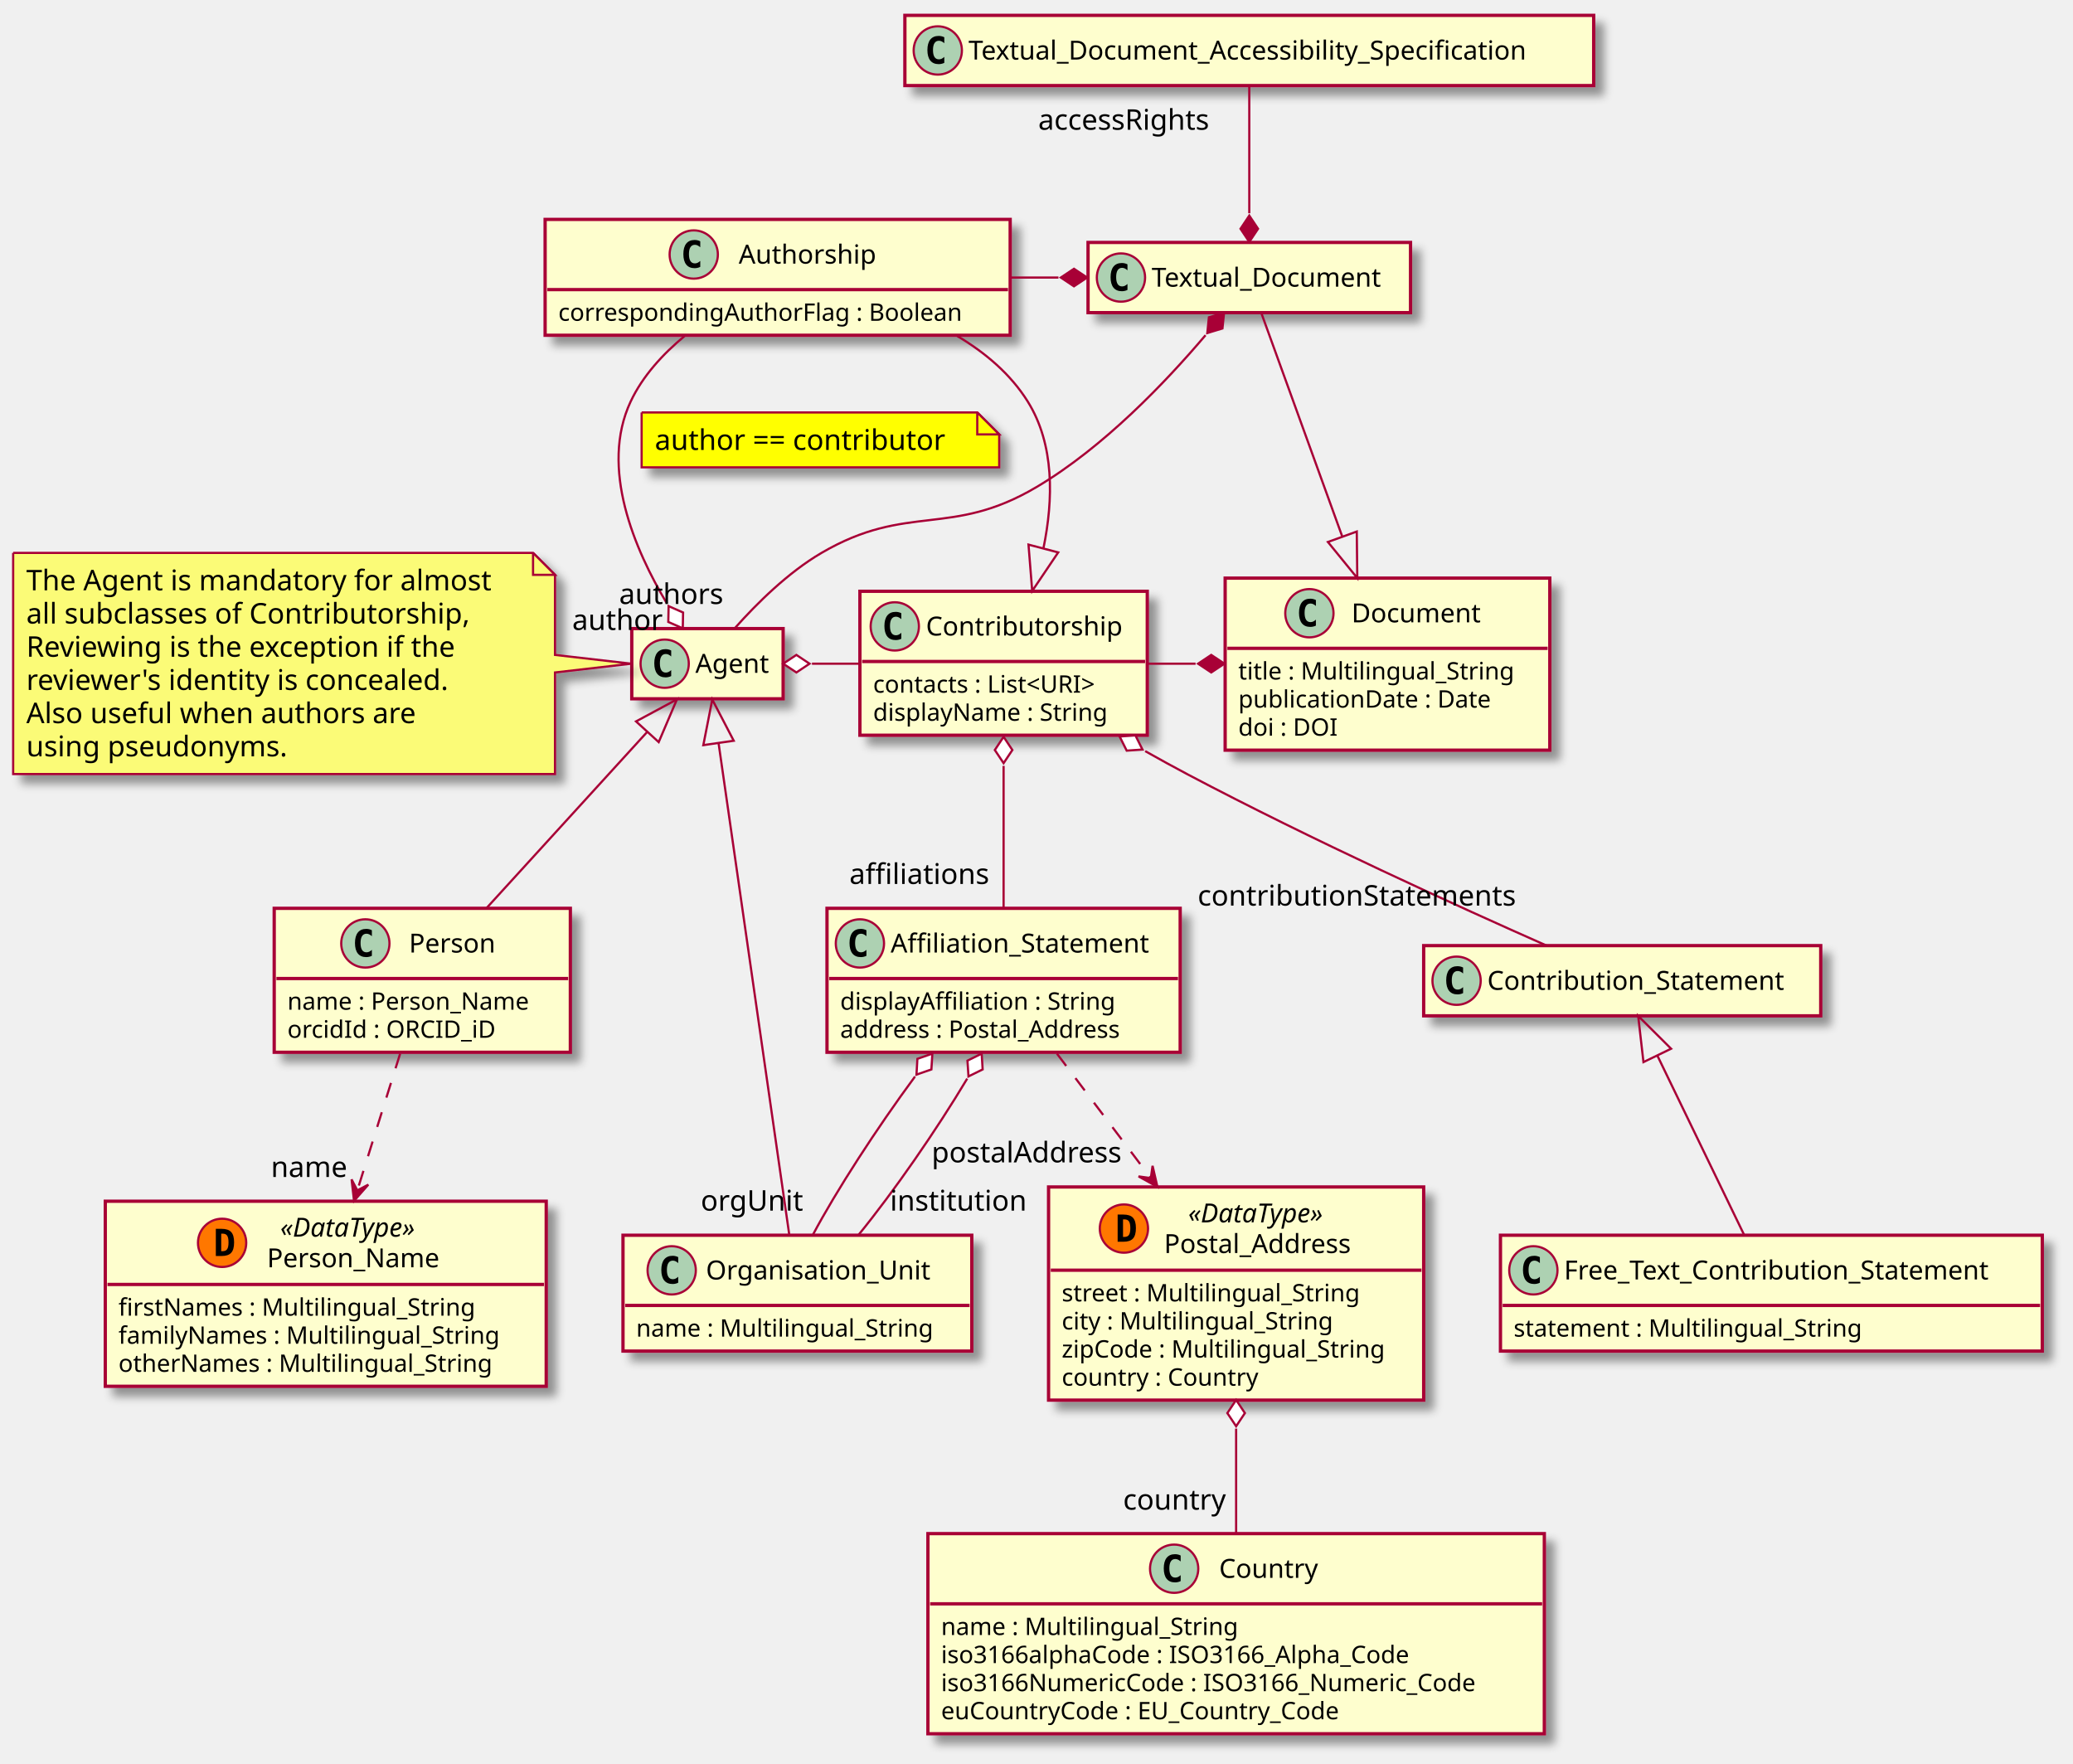
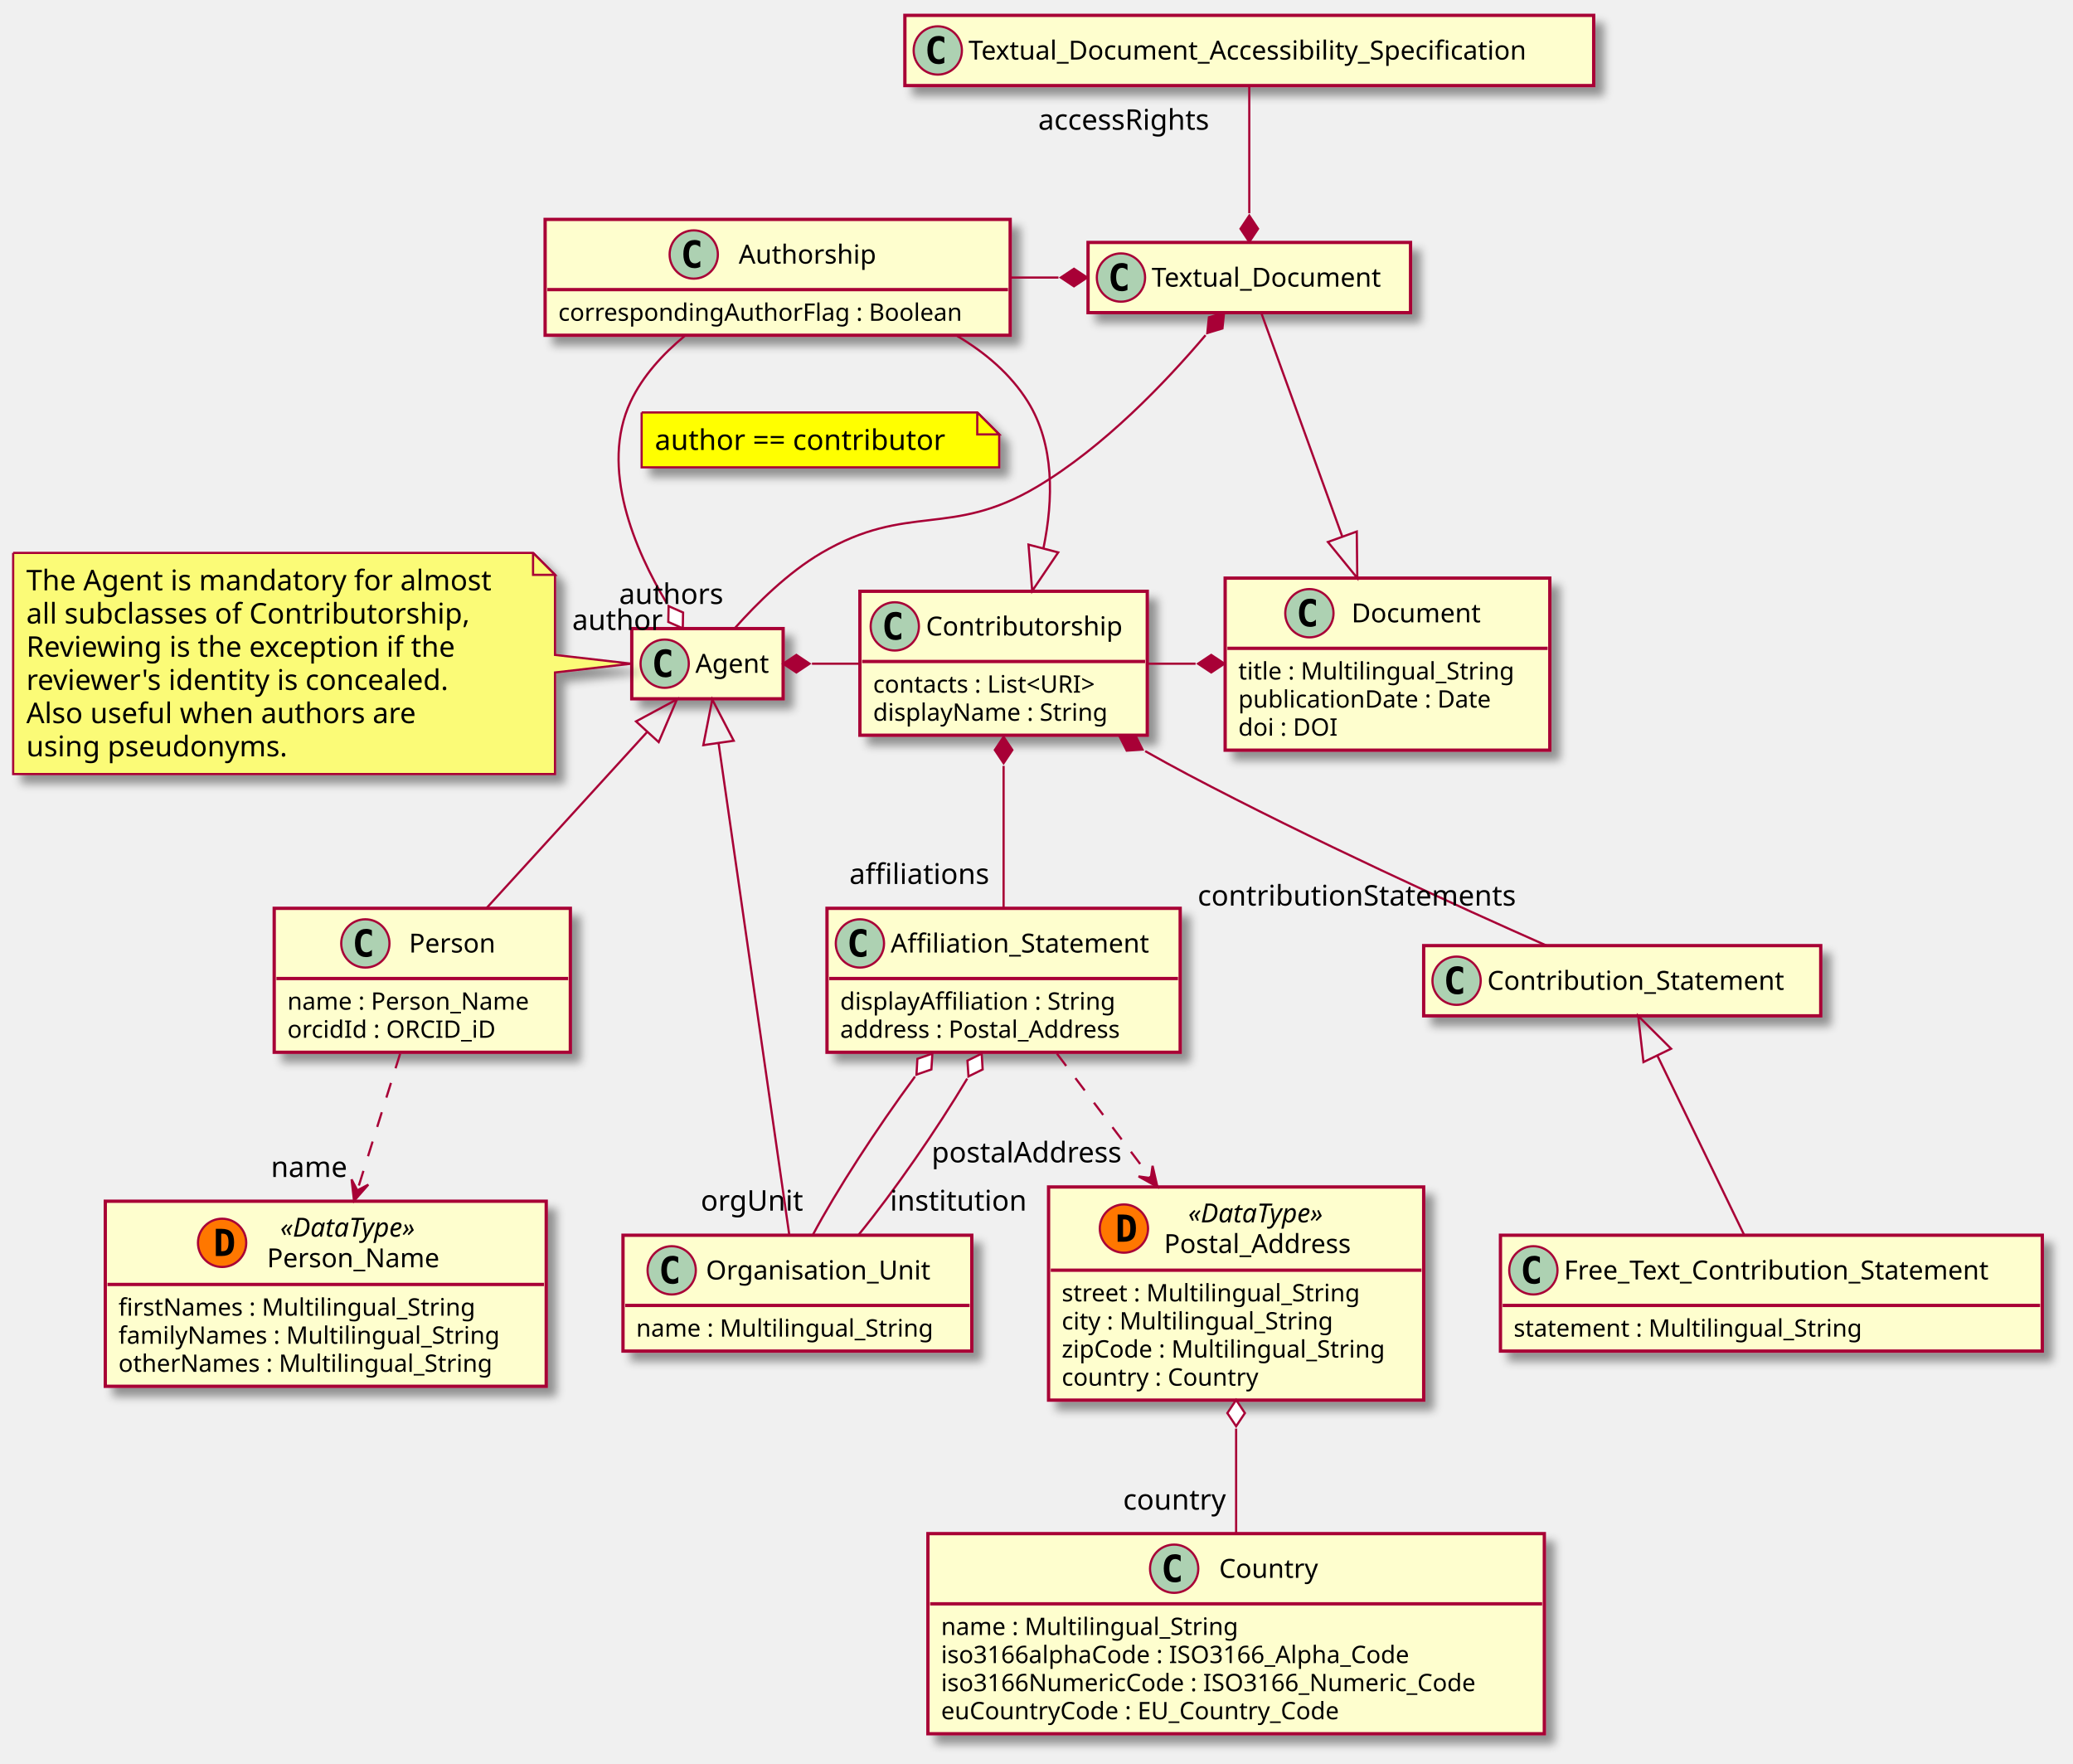
<svg xmlns="http://www.w3.org/2000/svg" contentScriptType="application/ecmascript" contentStyleType="text/css" height="804px" preserveAspectRatio="none" style="width:945px;height:804px;background:#FFFFFF;" version="1.1" viewBox="0 0 945 804" width="945px" zoomAndPan="magnify">
  <defs>
-     <filter height="300%" id="f14naqwia2o67y" width="300%" x="-1" y="-1">
+     <filter height="300%" id="fm75ohi1ytuil" width="300%" x="-1" y="-1">
      <feGaussianBlur result="blurOut" stdDeviation="2.0" />
      <feColorMatrix in="blurOut" result="blurOut2" type="matrix" values="0 0 0 0 0 0 0 0 0 0 0 0 0 0 0 0 0 0 .4 0" />
      <feOffset dx="4.0" dy="4.0" in="blurOut2" result="blurOut3" />
      <feBlend in="SourceGraphic" in2="blurOut3" mode="normal" />
    </filter>
  </defs>
  <g>
-     <rect codeLine="7" fill="#FEFECE" filter="url(#f14naqwia2o67y)" height="78.414" id="Document" style="stroke:#A80036;stroke-width:1.5;" width="148" x="558.5" y="263.5" />
+     <rect codeLine="7" fill="#FEFECE" filter="url(#fm75ohi1ytuil)" height="78.414" id="Document" style="stroke:#A80036;stroke-width:1.5;" width="148" x="558.5" y="263.5" />
    <ellipse cx="596.9" cy="279.5" fill="#ADD1B2" rx="11" ry="11" style="stroke:#A80036;stroke-width:1.0;" />
    <path d="M599.869,285.141 Q599.291,285.438 598.65,285.578 Q598.009,285.734 597.306,285.734 Q594.806,285.734 593.478,284.094 Q592.166,282.438 592.166,279.312 Q592.166,276.188 593.478,274.531 Q594.806,272.875 597.306,272.875 Q598.009,272.875 598.65,273.031 Q599.306,273.188 599.869,273.484 L599.869,276.203 Q599.244,275.625 598.65,275.359 Q598.056,275.078 597.431,275.078 Q596.087,275.078 595.4,276.156 Q594.712,277.219 594.712,279.312 Q594.712,281.406 595.4,282.484 Q596.087,283.547 597.431,283.547 Q598.056,283.547 598.65,283.281 Q599.244,283 599.869,282.422 L599.869,285.141 Z " fill="#000000" />
    <text fill="#000000" font-family="sans-serif" font-size="12" lengthAdjust="spacing" textLength="64" x="616.1" y="283.654">Document</text>
    <line style="stroke:#A80036;stroke-width:1.5;" x1="559.5" x2="705.5" y1="295.5" y2="295.5" />
    <text fill="#000000" font-family="sans-serif" font-size="11" lengthAdjust="spacing" textLength="136" x="564.5" y="309.71">title : Multilingual_String</text>
    <text fill="#000000" font-family="sans-serif" font-size="11" lengthAdjust="spacing" textLength="125" x="564.5" y="322.515">publicationDate : Date</text>
    <text fill="#000000" font-family="sans-serif" font-size="11" lengthAdjust="spacing" textLength="49" x="564.5" y="335.32">doi : DOI</text>
-     <rect codeLine="13" fill="#FEFECE" filter="url(#f14naqwia2o67y)" height="32" id="Textual_Document" style="stroke:#A80036;stroke-width:1.5;" width="147" x="496" y="110.5" />
+     <rect codeLine="13" fill="#FEFECE" filter="url(#fm75ohi1ytuil)" height="32" id="Textual_Document" style="stroke:#A80036;stroke-width:1.5;" width="147" x="496" y="110.5" />
    <ellipse cx="511" cy="126.5" fill="#ADD1B2" rx="11" ry="11" style="stroke:#A80036;stroke-width:1.0;" />
    <path d="M513.969,132.141 Q513.391,132.438 512.75,132.578 Q512.109,132.734 511.406,132.734 Q508.906,132.734 507.578,131.094 Q506.266,129.438 506.266,126.312 Q506.266,123.188 507.578,121.531 Q508.906,119.875 511.406,119.875 Q512.109,119.875 512.75,120.031 Q513.406,120.188 513.969,120.484 L513.969,123.203 Q513.344,122.625 512.75,122.359 Q512.156,122.078 511.531,122.078 Q510.188,122.078 509.5,123.156 Q508.812,124.219 508.812,126.312 Q508.812,128.406 509.5,129.484 Q510.188,130.547 511.531,130.547 Q512.156,130.547 512.75,130.281 Q513.344,130 513.969,129.422 L513.969,132.141 Z " fill="#000000" />
    <text fill="#000000" font-family="sans-serif" font-size="12" lengthAdjust="spacing" textLength="115" x="525" y="130.654">Textual_Document</text>
-     <rect codeLine="15" fill="#FEFECE" filter="url(#f14naqwia2o67y)" height="32" id="Textual_Document_Accessibility_Specification" style="stroke:#A80036;stroke-width:1.5;" width="314" x="412.5" y="7" />
+     <rect codeLine="15" fill="#FEFECE" filter="url(#fm75ohi1ytuil)" height="32" id="Textual_Document_Accessibility_Specification" style="stroke:#A80036;stroke-width:1.5;" width="314" x="412.5" y="7" />
    <ellipse cx="427.5" cy="23" fill="#ADD1B2" rx="11" ry="11" style="stroke:#A80036;stroke-width:1.0;" />
    <path d="M430.469,28.641 Q429.891,28.938 429.25,29.078 Q428.609,29.234 427.906,29.234 Q425.406,29.234 424.078,27.594 Q422.766,25.938 422.766,22.812 Q422.766,19.688 424.078,18.031 Q425.406,16.375 427.906,16.375 Q428.609,16.375 429.25,16.531 Q429.906,16.688 430.469,16.984 L430.469,19.703 Q429.844,19.125 429.25,18.859 Q428.656,18.578 428.031,18.578 Q426.688,18.578 426,19.656 Q425.312,20.719 425.312,22.812 Q425.312,24.906 426,25.984 Q426.688,27.047 428.031,27.047 Q428.656,27.047 429.25,26.781 Q429.844,26.5 430.469,25.922 L430.469,28.641 Z " fill="#000000" />
    <text fill="#000000" font-family="sans-serif" font-size="12" lengthAdjust="spacing" textLength="282" x="441.5" y="27.154">Textual_Document_Accessibility_Specification</text>
-     <rect codeLine="18" fill="#FEFECE" filter="url(#f14naqwia2o67y)" height="32" id="Agent" style="stroke:#A80036;stroke-width:1.5;" width="69" x="288" y="286.5" />
+     <rect codeLine="18" fill="#FEFECE" filter="url(#fm75ohi1ytuil)" height="32" id="Agent" style="stroke:#A80036;stroke-width:1.5;" width="69" x="288" y="286.5" />
    <ellipse cx="303" cy="302.5" fill="#ADD1B2" rx="11" ry="11" style="stroke:#A80036;stroke-width:1.0;" />
    <path d="M305.969,308.141 Q305.391,308.438 304.75,308.578 Q304.109,308.734 303.406,308.734 Q300.906,308.734 299.578,307.094 Q298.266,305.438 298.266,302.312 Q298.266,299.188 299.578,297.531 Q300.906,295.875 303.406,295.875 Q304.109,295.875 304.75,296.031 Q305.406,296.188 305.969,296.484 L305.969,299.203 Q305.344,298.625 304.75,298.359 Q304.156,298.078 303.531,298.078 Q302.188,298.078 301.5,299.156 Q300.812,300.219 300.812,302.312 Q300.812,304.406 301.5,305.484 Q302.188,306.547 303.531,306.547 Q304.156,306.547 304.75,306.281 Q305.344,306 305.969,305.422 L305.969,308.141 Z " fill="#000000" />
    <text fill="#000000" font-family="sans-serif" font-size="12" lengthAdjust="spacing" textLength="37" x="317" y="306.654">Agent</text>
-     <rect codeLine="21" fill="#FEFECE" filter="url(#f14naqwia2o67y)" height="52.805" id="Organisation_Unit" style="stroke:#A80036;stroke-width:1.5;" width="159" x="284" y="563" />
+     <rect codeLine="21" fill="#FEFECE" filter="url(#fm75ohi1ytuil)" height="52.805" id="Organisation_Unit" style="stroke:#A80036;stroke-width:1.5;" width="159" x="284" y="563" />
    <ellipse cx="306.2" cy="579" fill="#ADD1B2" rx="11" ry="11" style="stroke:#A80036;stroke-width:1.0;" />
    <path d="M309.169,584.641 Q308.591,584.938 307.95,585.078 Q307.309,585.234 306.606,585.234 Q304.106,585.234 302.778,583.594 Q301.466,581.938 301.466,578.812 Q301.466,575.688 302.778,574.031 Q304.106,572.375 306.606,572.375 Q307.309,572.375 307.95,572.531 Q308.606,572.688 309.169,572.984 L309.169,575.703 Q308.544,575.125 307.95,574.859 Q307.356,574.578 306.731,574.578 Q305.387,574.578 304.7,575.656 Q304.012,576.719 304.012,578.812 Q304.012,580.906 304.7,581.984 Q305.387,583.047 306.731,583.047 Q307.356,583.047 307.95,582.781 Q308.544,582.5 309.169,581.922 L309.169,584.641 Z " fill="#000000" />
    <text fill="#000000" font-family="sans-serif" font-size="12" lengthAdjust="spacing" textLength="111" x="321.8" y="583.154">Organisation_Unit</text>
    <line style="stroke:#A80036;stroke-width:1.5;" x1="285" x2="442" y1="595" y2="595" />
    <text fill="#000000" font-family="sans-serif" font-size="11" lengthAdjust="spacing" textLength="147" x="290" y="609.21">name : Multilingual_String</text>
-     <rect codeLine="24" fill="#FEFECE" filter="url(#f14naqwia2o67y)" height="65.609" id="Person" style="stroke:#A80036;stroke-width:1.5;" width="135" x="125" y="414" />
+     <rect codeLine="24" fill="#FEFECE" filter="url(#fm75ohi1ytuil)" height="65.609" id="Person" style="stroke:#A80036;stroke-width:1.5;" width="135" x="125" y="414" />
    <ellipse cx="166.55" cy="430" fill="#ADD1B2" rx="11" ry="11" style="stroke:#A80036;stroke-width:1.0;" />
    <path d="M169.519,435.641 Q168.941,435.938 168.3,436.078 Q167.659,436.234 166.956,436.234 Q164.456,436.234 163.128,434.594 Q161.816,432.938 161.816,429.812 Q161.816,426.688 163.128,425.031 Q164.456,423.375 166.956,423.375 Q167.659,423.375 168.3,423.531 Q168.956,423.688 169.519,423.984 L169.519,426.703 Q168.894,426.125 168.3,425.859 Q167.706,425.578 167.081,425.578 Q165.738,425.578 165.05,426.656 Q164.363,427.719 164.363,429.812 Q164.363,431.906 165.05,432.984 Q165.738,434.047 167.081,434.047 Q167.706,434.047 168.3,433.781 Q168.894,433.5 169.519,432.922 L169.519,435.641 Z " fill="#000000" />
    <text fill="#000000" font-family="sans-serif" font-size="12" lengthAdjust="spacing" textLength="44" x="186.45" y="434.154">Person</text>
    <line style="stroke:#A80036;stroke-width:1.5;" x1="126" x2="259" y1="446" y2="446" />
    <text fill="#000000" font-family="sans-serif" font-size="11" lengthAdjust="spacing" textLength="123" x="131" y="460.21">name : Person_Name</text>
    <text fill="#000000" font-family="sans-serif" font-size="11" lengthAdjust="spacing" textLength="102" x="131" y="473.015">orcidId : ORCID_iD</text>
-     <rect codeLine="28" fill="#FEFECE" filter="url(#f14naqwia2o67y)" height="84.352" id="Person_Name" style="stroke:#A80036;stroke-width:1.5;" width="201" x="48" y="547.5" />
+     <rect codeLine="28" fill="#FEFECE" filter="url(#fm75ohi1ytuil)" height="84.352" id="Person_Name" style="stroke:#A80036;stroke-width:1.5;" width="201" x="48" y="547.5" />
    <ellipse cx="101.25" cy="566.469" fill="#FF7700" rx="11" ry="11" style="stroke:#A80036;stroke-width:1.0;" />
    <path d="M100.844,562.281 L100.844,570.266 L101.5,570.266 Q102.938,570.266 103.547,569.359 Q104.172,568.438 104.172,566.266 Q104.172,564.094 103.547,563.188 Q102.938,562.281 101.5,562.281 L100.844,562.281 Z M98.391,560.078 L101.016,560.078 Q104.047,560.078 105.375,561.531 Q106.719,562.969 106.719,566.266 Q106.719,569.562 105.375,571.016 Q104.047,572.469 101.016,572.469 L98.391,572.469 L98.391,560.078 Z " fill="#000000" />
    <text fill="#000000" font-family="sans-serif" font-size="12" font-style="italic" lengthAdjust="spacing" textLength="74" x="127.75" y="563.639">«DataType»</text>
    <text fill="#000000" font-family="sans-serif" font-size="12" lengthAdjust="spacing" textLength="86" x="121.75" y="577.607">Person_Name</text>
    <line style="stroke:#A80036;stroke-width:1.5;" x1="49" x2="248" y1="585.438" y2="585.438" />
    <text fill="#000000" font-family="sans-serif" font-size="11" lengthAdjust="spacing" textLength="178" x="54" y="599.648">firstNames : Multilingual_String</text>
    <text fill="#000000" font-family="sans-serif" font-size="11" lengthAdjust="spacing" textLength="189" x="54" y="612.453">familyNames : Multilingual_String</text>
    <text fill="#000000" font-family="sans-serif" font-size="11" lengthAdjust="spacing" textLength="185" x="54" y="625.257">otherNames : Multilingual_String</text>
-     <rect codeLine="34" fill="#FEFECE" filter="url(#f14naqwia2o67y)" height="52.805" id="Authorship" style="stroke:#A80036;stroke-width:1.5;" width="212" x="248.5" y="100" />
+     <rect codeLine="34" fill="#FEFECE" filter="url(#fm75ohi1ytuil)" height="52.805" id="Authorship" style="stroke:#A80036;stroke-width:1.5;" width="212" x="248.5" y="100" />
    <ellipse cx="316.25" cy="116" fill="#ADD1B2" rx="11" ry="11" style="stroke:#A80036;stroke-width:1.0;" />
    <path d="M319.219,121.641 Q318.641,121.938 318,122.078 Q317.359,122.234 316.656,122.234 Q314.156,122.234 312.828,120.594 Q311.516,118.938 311.516,115.812 Q311.516,112.688 312.828,111.031 Q314.156,109.375 316.656,109.375 Q317.359,109.375 318,109.531 Q318.656,109.688 319.219,109.984 L319.219,112.703 Q318.594,112.125 318,111.859 Q317.406,111.578 316.781,111.578 Q315.438,111.578 314.75,112.656 Q314.062,113.719 314.062,115.812 Q314.062,117.906 314.75,118.984 Q315.438,120.047 316.781,120.047 Q317.406,120.047 318,119.781 Q318.594,119.5 319.219,118.922 L319.219,121.641 Z " fill="#000000" />
    <text fill="#000000" font-family="sans-serif" font-size="12" lengthAdjust="spacing" textLength="68" x="336.75" y="120.154">Authorship</text>
    <line style="stroke:#A80036;stroke-width:1.5;" x1="249.5" x2="459.5" y1="132" y2="132" />
    <text fill="#000000" font-family="sans-serif" font-size="11" lengthAdjust="spacing" textLength="200" x="254.5" y="146.21">correspondingAuthorFlag : Boolean</text>
-     <rect codeLine="38" fill="#FEFECE" filter="url(#f14naqwia2o67y)" height="65.609" id="Contributorship" style="stroke:#A80036;stroke-width:1.5;" width="131" x="392" y="269.5" />
+     <rect codeLine="38" fill="#FEFECE" filter="url(#fm75ohi1ytuil)" height="65.609" id="Contributorship" style="stroke:#A80036;stroke-width:1.5;" width="131" x="392" y="269.5" />
    <ellipse cx="407.9" cy="285.5" fill="#ADD1B2" rx="11" ry="11" style="stroke:#A80036;stroke-width:1.0;" />
    <path d="M410.869,291.141 Q410.291,291.438 409.65,291.578 Q409.009,291.734 408.306,291.734 Q405.806,291.734 404.478,290.094 Q403.166,288.438 403.166,285.312 Q403.166,282.188 404.478,280.531 Q405.806,278.875 408.306,278.875 Q409.009,278.875 409.65,279.031 Q410.306,279.188 410.869,279.484 L410.869,282.203 Q410.244,281.625 409.65,281.359 Q409.056,281.078 408.431,281.078 Q407.087,281.078 406.4,282.156 Q405.712,283.219 405.712,285.312 Q405.712,287.406 406.4,288.484 Q407.087,289.547 408.431,289.547 Q409.056,289.547 409.65,289.281 Q410.244,289 410.869,288.422 L410.869,291.141 Z " fill="#000000" />
    <text fill="#000000" font-family="sans-serif" font-size="12" lengthAdjust="spacing" textLength="97" x="422.1" y="289.654">Contributorship</text>
    <line style="stroke:#A80036;stroke-width:1.5;" x1="393" x2="522" y1="301.5" y2="301.5" />
    <text fill="#000000" font-family="sans-serif" font-size="11" lengthAdjust="spacing" textLength="116" x="398" y="315.71">contacts : List&lt;URI&gt;</text>
    <text fill="#000000" font-family="sans-serif" font-size="11" lengthAdjust="spacing" textLength="119" x="398" y="328.515">displayName : String</text>
-     <rect codeLine="42" fill="#FEFECE" filter="url(#f14naqwia2o67y)" height="32" id="Contribution_Statement" style="stroke:#A80036;stroke-width:1.5;" width="181" x="649" y="431" />
+     <rect codeLine="42" fill="#FEFECE" filter="url(#fm75ohi1ytuil)" height="32" id="Contribution_Statement" style="stroke:#A80036;stroke-width:1.5;" width="181" x="649" y="431" />
    <ellipse cx="664" cy="447" fill="#ADD1B2" rx="11" ry="11" style="stroke:#A80036;stroke-width:1.0;" />
    <path d="M666.969,452.641 Q666.391,452.938 665.75,453.078 Q665.109,453.234 664.406,453.234 Q661.906,453.234 660.578,451.594 Q659.266,449.938 659.266,446.812 Q659.266,443.688 660.578,442.031 Q661.906,440.375 664.406,440.375 Q665.109,440.375 665.75,440.531 Q666.406,440.688 666.969,440.984 L666.969,443.703 Q666.344,443.125 665.75,442.859 Q665.156,442.578 664.531,442.578 Q663.188,442.578 662.5,443.656 Q661.812,444.719 661.812,446.812 Q661.812,448.906 662.5,449.984 Q663.188,451.047 664.531,451.047 Q665.156,451.047 665.75,450.781 Q666.344,450.5 666.969,449.922 L666.969,452.641 Z " fill="#000000" />
    <text fill="#000000" font-family="sans-serif" font-size="12" lengthAdjust="spacing" textLength="149" x="678" y="451.154">Contribution_Statement</text>
-     <rect codeLine="44" fill="#FEFECE" filter="url(#f14naqwia2o67y)" height="52.805" id="Free_Text_Contribution_Statement" style="stroke:#A80036;stroke-width:1.5;" width="247" x="684" y="563" />
+     <rect codeLine="44" fill="#FEFECE" filter="url(#fm75ohi1ytuil)" height="52.805" id="Free_Text_Contribution_Statement" style="stroke:#A80036;stroke-width:1.5;" width="247" x="684" y="563" />
    <ellipse cx="699" cy="579" fill="#ADD1B2" rx="11" ry="11" style="stroke:#A80036;stroke-width:1.0;" />
    <path d="M701.969,584.641 Q701.391,584.938 700.75,585.078 Q700.109,585.234 699.406,585.234 Q696.906,585.234 695.578,583.594 Q694.266,581.938 694.266,578.812 Q694.266,575.688 695.578,574.031 Q696.906,572.375 699.406,572.375 Q700.109,572.375 700.75,572.531 Q701.406,572.688 701.969,572.984 L701.969,575.703 Q701.344,575.125 700.75,574.859 Q700.156,574.578 699.531,574.578 Q698.188,574.578 697.5,575.656 Q696.812,576.719 696.812,578.812 Q696.812,580.906 697.5,581.984 Q698.188,583.047 699.531,583.047 Q700.156,583.047 700.75,582.781 Q701.344,582.5 701.969,581.922 L701.969,584.641 Z " fill="#000000" />
    <text fill="#000000" font-family="sans-serif" font-size="12" lengthAdjust="spacing" textLength="215" x="713" y="583.154">Free_Text_Contribution_Statement</text>
    <line style="stroke:#A80036;stroke-width:1.5;" x1="685" x2="930" y1="595" y2="595" />
    <text fill="#000000" font-family="sans-serif" font-size="11" lengthAdjust="spacing" textLength="173" x="690" y="609.21">statement : Multilingual_String</text>
-     <rect codeLine="47" fill="#FEFECE" filter="url(#f14naqwia2o67y)" height="65.609" id="Affiliation_Statement" style="stroke:#A80036;stroke-width:1.5;" width="161" x="377" y="414" />
+     <rect codeLine="47" fill="#FEFECE" filter="url(#fm75ohi1ytuil)" height="65.609" id="Affiliation_Statement" style="stroke:#A80036;stroke-width:1.5;" width="161" x="377" y="414" />
    <ellipse cx="392" cy="430" fill="#ADD1B2" rx="11" ry="11" style="stroke:#A80036;stroke-width:1.0;" />
    <path d="M394.969,435.641 Q394.391,435.938 393.75,436.078 Q393.109,436.234 392.406,436.234 Q389.906,436.234 388.578,434.594 Q387.266,432.938 387.266,429.812 Q387.266,426.688 388.578,425.031 Q389.906,423.375 392.406,423.375 Q393.109,423.375 393.75,423.531 Q394.406,423.688 394.969,423.984 L394.969,426.703 Q394.344,426.125 393.75,425.859 Q393.156,425.578 392.531,425.578 Q391.188,425.578 390.5,426.656 Q389.812,427.719 389.812,429.812 Q389.812,431.906 390.5,432.984 Q391.188,434.047 392.531,434.047 Q393.156,434.047 393.75,433.781 Q394.344,433.5 394.969,432.922 L394.969,435.641 Z " fill="#000000" />
    <text fill="#000000" font-family="sans-serif" font-size="12" lengthAdjust="spacing" textLength="129" x="406" y="434.154">Affiliation_Statement</text>
    <line style="stroke:#A80036;stroke-width:1.5;" x1="378" x2="537" y1="446" y2="446" />
    <text fill="#000000" font-family="sans-serif" font-size="11" lengthAdjust="spacing" textLength="138" x="383" y="460.21">displayAffiliation : String</text>
    <text fill="#000000" font-family="sans-serif" font-size="11" lengthAdjust="spacing" textLength="147" x="383" y="473.015">address : Postal_Address</text>
-     <rect codeLine="51" fill="#FEFECE" filter="url(#f14naqwia2o67y)" height="97.156" id="Postal_Address" style="stroke:#A80036;stroke-width:1.5;" width="171" x="478" y="541" />
+     <rect codeLine="51" fill="#FEFECE" filter="url(#fm75ohi1ytuil)" height="97.156" id="Postal_Address" style="stroke:#A80036;stroke-width:1.5;" width="171" x="478" y="541" />
    <ellipse cx="512.35" cy="559.969" fill="#FF7700" rx="11" ry="11" style="stroke:#A80036;stroke-width:1.0;" />
    <path d="M511.944,555.781 L511.944,563.766 L512.6,563.766 Q514.038,563.766 514.647,562.859 Q515.272,561.938 515.272,559.766 Q515.272,557.594 514.647,556.688 Q514.038,555.781 512.6,555.781 L511.944,555.781 Z M509.491,553.578 L512.116,553.578 Q515.147,553.578 516.475,555.031 Q517.819,556.469 517.819,559.766 Q517.819,563.062 516.475,564.516 Q515.147,565.969 512.116,565.969 L509.491,565.969 L509.491,553.578 Z " fill="#000000" />
    <text fill="#000000" font-family="sans-serif" font-size="12" font-style="italic" lengthAdjust="spacing" textLength="74" x="541.65" y="557.139">«DataType»</text>
    <text fill="#000000" font-family="sans-serif" font-size="12" lengthAdjust="spacing" textLength="96" x="530.65" y="571.107">Postal_Address</text>
    <line style="stroke:#A80036;stroke-width:1.5;" x1="479" x2="648" y1="578.938" y2="578.938" />
    <text fill="#000000" font-family="sans-serif" font-size="11" lengthAdjust="spacing" textLength="149" x="484" y="593.148">street : Multilingual_String</text>
    <text fill="#000000" font-family="sans-serif" font-size="11" lengthAdjust="spacing" textLength="134" x="484" y="605.953">city : Multilingual_String</text>
    <text fill="#000000" font-family="sans-serif" font-size="11" lengthAdjust="spacing" textLength="159" x="484" y="618.757">zipCode : Multilingual_String</text>
    <text fill="#000000" font-family="sans-serif" font-size="11" lengthAdjust="spacing" textLength="98" x="484" y="631.562">country : Country</text>
-     <rect codeLine="57" fill="#FEFECE" filter="url(#f14naqwia2o67y)" height="91.219" id="Country" style="stroke:#A80036;stroke-width:1.5;" width="281" x="423" y="699" />
+     <rect codeLine="57" fill="#FEFECE" filter="url(#fm75ohi1ytuil)" height="91.219" id="Country" style="stroke:#A80036;stroke-width:1.5;" width="281" x="423" y="699" />
    <ellipse cx="535.25" cy="715" fill="#ADD1B2" rx="11" ry="11" style="stroke:#A80036;stroke-width:1.0;" />
    <path d="M538.219,720.641 Q537.641,720.938 537,721.078 Q536.359,721.234 535.656,721.234 Q533.156,721.234 531.828,719.594 Q530.516,717.938 530.516,714.812 Q530.516,711.688 531.828,710.031 Q533.156,708.375 535.656,708.375 Q536.359,708.375 537,708.531 Q537.656,708.688 538.219,708.984 L538.219,711.703 Q537.594,711.125 537,710.859 Q536.406,710.578 535.781,710.578 Q534.438,710.578 533.75,711.656 Q533.062,712.719 533.062,714.812 Q533.062,716.906 533.75,717.984 Q534.438,719.047 535.781,719.047 Q536.406,719.047 537,718.781 Q537.594,718.5 538.219,717.922 L538.219,720.641 Z " fill="#000000" />
    <text fill="#000000" font-family="sans-serif" font-size="12" lengthAdjust="spacing" textLength="48" x="555.75" y="719.154">Country</text>
    <line style="stroke:#A80036;stroke-width:1.5;" x1="424" x2="703" y1="731" y2="731" />
    <text fill="#000000" font-family="sans-serif" font-size="11" lengthAdjust="spacing" textLength="147" x="429" y="745.21">name : Multilingual_String</text>
    <text fill="#000000" font-family="sans-serif" font-size="11" lengthAdjust="spacing" textLength="237" x="429" y="758.015">iso3166alphaCode : ISO3166_Alpha_Code</text>
    <text fill="#000000" font-family="sans-serif" font-size="11" lengthAdjust="spacing" textLength="269" x="429" y="770.82">iso3166NumericCode : ISO3166_Numeric_Code</text>
    <text fill="#000000" font-family="sans-serif" font-size="11" lengthAdjust="spacing" textLength="199" x="429" y="783.625">euCountryCode : EU_Country_Code</text>
-     <path d="M6,252 L6,352.797 A0,0 0 0 0 6,352.797 L253,352.797 A0,0 0 0 0 253,352.797 L253,306.5 L287.82,302.5 L253,298.5 L253,262 L243,252 L6,252 A0,0 0 0 0 6,252 " fill="#FBFB77" filter="url(#f14naqwia2o67y)" style="stroke:#A80036;stroke-width:1.0;" />
+     <path d="M6,252 L6,352.797 A0,0 0 0 0 6,352.797 L253,352.797 A0,0 0 0 0 253,352.797 L253,306.5 L287.82,302.5 L253,298.5 L253,262 L243,252 L6,252 A0,0 0 0 0 6,252 " fill="#FBFB77" filter="url(#fm75ohi1ytuil)" style="stroke:#A80036;stroke-width:1.0;" />
    <path d="M243,252 L243,262 L253,262 L243,252 " fill="#FBFB77" style="stroke:#A80036;stroke-width:1.0;" />
    <text fill="#000000" font-family="sans-serif" font-size="13" lengthAdjust="spacing" textLength="222" x="12" y="269.067">The Agent is mandatory for almost</text>
    <text fill="#000000" font-family="sans-serif" font-size="13" lengthAdjust="spacing" textLength="210" x="12" y="284.2">all subclasses of Contributorship,</text>
    <text fill="#000000" font-family="sans-serif" font-size="13" lengthAdjust="spacing" textLength="203" x="12" y="299.332">Reviewing is the exception if the</text>
    <text fill="#000000" font-family="sans-serif" font-size="13" lengthAdjust="spacing" textLength="201" x="12" y="314.465">reviewer's identity is concealed.</text>
    <text fill="#000000" font-family="sans-serif" font-size="13" lengthAdjust="spacing" textLength="184" x="12" y="329.598">Also useful when authors are</text>
    <text fill="#000000" font-family="sans-serif" font-size="13" lengthAdjust="spacing" textLength="124" x="12" y="344.731">using pseudonyms.</text>
    <path codeLine="66" d="M563.5,651.15 C563.5,667.06 563.5,683.92 563.5,698.83 " fill="none" id="Postal_Address-backto-Country" style="stroke:#A80036;stroke-width:1.0;" />
    <polygon fill="#FFFFFF" points="563.5,638.07,559.5,644.07,563.5,650.07,567.5,644.07,563.5,638.07" style="stroke:#A80036;stroke-width:1.0;" />
    <text fill="#000000" font-family="sans-serif" font-size="13" lengthAdjust="spacing" textLength="48" x="511.975" y="688.081">country</text>
    <path codeLine="67" d="M481.82,480.23 C494.43,496.95 510.15,517.79 524.42,536.7 " fill="none" id="Affiliation_Statement-to-Postal_Address" style="stroke:#A80036;stroke-width:1.0;stroke-dasharray:7.0,7.0;" />
    <polygon fill="#A80036" points="527.63,540.96,525.408,531.365,524.621,536.967,519.019,536.18,527.63,540.96" style="stroke:#A80036;stroke-width:1.0;" />
    <text fill="#000000" font-family="sans-serif" font-size="13" lengthAdjust="spacing" textLength="91" x="424.679" y="529.794">postalAddress</text>
    <path codeLine="68" d="M417.11,490.68 C399.67,514.29 381.15,542.83 370.48,562.97 " fill="none" id="Affiliation_Statement-backto-Organisation_Unit" style="stroke:#A80036;stroke-width:1.0;" />
    <polygon fill="#FFFFFF" points="425.02,480.23,418.211,482.603,417.782,489.801,424.591,487.428,425.02,480.23" style="stroke:#A80036;stroke-width:1.0;" />
    <text fill="#000000" font-family="sans-serif" font-size="13" lengthAdjust="spacing" textLength="47" x="319.453" y="551.782">orgUnit</text>
    <path codeLine="69" d="M440.9,491.64 C426.9,515.06 407.5,543.1 391.27,562.97 " fill="none" id="Affiliation_Statement-backto-Organisation_Unit-1" style="stroke:#A80036;stroke-width:1.0;" />
    <polygon fill="#FFFFFF" points="447.5,480.23,441.033,483.42,441.49,490.616,447.957,487.427,447.5,480.23" style="stroke:#A80036;stroke-width:1.0;" />
    <text fill="#000000" font-family="sans-serif" font-size="13" lengthAdjust="spacing" textLength="63" x="405.717" y="551.782">institution</text>
    <path codeLine="70" d="M755.56,481.19 C767.66,506.19 784.01,539.97 795.11,562.91 " fill="none" id="Contribution_Statement-backto-Free_Text_Contribution_Statement" style="stroke:#A80036;stroke-width:1.0;" />
    <polygon fill="none" points="749.19,484.09,746.78,463.04,761.79,477.99,749.19,484.09" style="stroke:#A80036;stroke-width:1.0;" />
    <path codeLine="71" d="M523.12,302.5 C530.42,302.5 537.72,302.5 545.02,302.5 " fill="none" id="Contributorship-to-Document" style="stroke:#A80036;stroke-width:1.0;" />
    <polygon fill="#A80036" points="558.16,302.5,552.16,298.5,546.16,302.5,552.16,306.5,558.16,302.5" style="stroke:#A80036;stroke-width:1.0;" />
    <path codeLine="72" d="M370.14,302.5 C377.41,302.5 384.69,302.5 391.97,302.5 " fill="none" id="Agent-backto-Contributorship" style="stroke:#A80036;stroke-width:1.0;" />
-     <polygon fill="#FFFFFF" points="357.04,302.5,363.04,306.5,369.04,302.5,363.04,298.5,357.04,302.5" style="stroke:#A80036;stroke-width:1.0;" />
+     <polygon fill="#A80036" points="357.04,302.5,363.04,306.5,369.04,302.5,363.04,298.5,357.04,302.5" style="stroke:#A80036;stroke-width:1.0;" />
    <path codeLine="73" d="M457.5,349.09 C457.5,370.16 457.5,394.69 457.5,413.79 " fill="none" id="Contributorship-backto-Affiliation_Statement" style="stroke:#A80036;stroke-width:1.0;" />
-     <polygon fill="#FFFFFF" points="457.5,335.84,453.5,341.84,457.5,347.84,461.5,341.84,457.5,335.84" style="stroke:#A80036;stroke-width:1.0;" />
+     <polygon fill="#A80036" points="457.5,335.84,453.5,341.84,457.5,347.84,461.5,341.84,457.5,335.84" style="stroke:#A80036;stroke-width:1.0;" />
    <text fill="#000000" font-family="sans-serif" font-size="13" lengthAdjust="spacing" textLength="64" x="387.2" y="402.894">affiliations</text>
    <path codeLine="74" d="M522.05,342.35 C528.57,346.03 535.14,349.64 541.5,353 C597.75,382.7 665.16,413.35 705.04,430.99 " fill="none" id="Contributorship-backto-Contribution_Statement" style="stroke:#A80036;stroke-width:1.0;" />
-     <polygon fill="#FFFFFF" points="510.4,335.68,513.621,342.132,520.816,341.639,517.594,335.188,510.4,335.68" style="stroke:#A80036;stroke-width:1.0;" />
+     <polygon fill="#A80036" points="510.4,335.68,513.621,342.132,520.816,341.639,517.594,335.188,510.4,335.68" style="stroke:#A80036;stroke-width:1.0;" />
    <text fill="#000000" font-family="sans-serif" font-size="13" lengthAdjust="spacing" textLength="152" x="545.957" y="412.758">contributionStatements</text>
    <path codeLine="76" d="M460.74,126.5 C468,126.5 475.26,126.5 482.51,126.5 " fill="none" id="Authorship-to-Textual_Document" style="stroke:#A80036;stroke-width:1.0;" />
    <polygon fill="#A80036" points="495.58,126.5,489.58,122.5,483.58,126.5,489.58,130.5,495.58,126.5" style="stroke:#A80036;stroke-width:1.0;" />
    <path codeLine="77" d="M436.37,153.14 C449.14,160.73 460.68,170.5 468.5,183 C480.77,202.62 480.2,227.74 475.68,249.81 " fill="none" id="Authorship-to-Contributorship" style="stroke:#A80036;stroke-width:1.0;" />
    <polygon fill="none" points="482.39,251.78,470.54,269.35,468.85,248.23,482.39,251.78" style="stroke:#A80036;stroke-width:1.0;" />
    <path codeLine="78" d="M312.07,153.16 C302.18,161.36 292.96,171.38 287.5,183 C273.29,213.22 289.31,250.52 304.05,275.1 " fill="none" id="Authorship-to-Agent" style="stroke:#A80036;stroke-width:1.0;" />
    <polygon fill="#FFFFFF" points="311.25,286.38,311.391,279.17,304.79,276.267,304.649,283.477,311.25,286.38" style="stroke:#A80036;stroke-width:1.0;" />
-     <path d="M292.5,188 L292.5,213 L455.5,213 L455.5,198 L445.5,188 L292.5,188 " fill="#FFFF00" filter="url(#f14naqwia2o67y)" style="stroke:#A80036;stroke-width:1.0;" />
+     <path d="M292.5,188 L292.5,213 L455.5,213 L455.5,198 L445.5,188 L292.5,188 " fill="#FFFF00" filter="url(#fm75ohi1ytuil)" style="stroke:#A80036;stroke-width:1.0;" />
    <path d="M445.5,188 L445.5,198 L455.5,198 L445.5,188 " fill="#FFFF00" style="stroke:#A80036;stroke-width:1.0;" />
    <text fill="#000000" font-family="sans-serif" font-size="13" lengthAdjust="spacing" textLength="142" x="298.5" y="205.067">author == contributor</text>
    <text fill="#000000" font-family="sans-serif" font-size="13" lengthAdjust="spacing" textLength="42" x="260.839" y="287.116">author</text>
    <path codeLine="81" d="M182.41,480.23 C176.63,498.68 169.28,522.14 162.91,542.5 " fill="none" id="Person-to-Person_Name" style="stroke:#A80036;stroke-width:1.0;stroke-dasharray:7.0,7.0;" />
    <polygon fill="#A80036" points="161.39,547.33,167.905,539.944,162.889,542.56,160.273,537.545,161.39,547.33" style="stroke:#A80036;stroke-width:1.0;" />
    <text fill="#000000" font-family="sans-serif" font-size="13" lengthAdjust="spacing" textLength="37" x="123.496" y="536.463">name</text>
    <path codeLine="82" d="M294.96,333.68 C273.53,357.18 243.83,389.73 221.93,413.74 " fill="none" id="Agent-backto-Person" style="stroke:#A80036;stroke-width:1.0;" />
    <polygon fill="none" points="289.94,328.81,308.59,318.75,300.28,338.24,289.94,328.81" style="stroke:#A80036;stroke-width:1.0;" />
    <path codeLine="83" d="M327.57,338.72 C335.94,396.93 352.47,511.83 359.82,562.94 " fill="none" id="Agent-backto-Organisation_Unit" style="stroke:#A80036;stroke-width:1.0;" />
    <polygon fill="none" points="320.62,339.62,324.7,318.82,334.48,337.62,320.62,339.62" style="stroke:#A80036;stroke-width:1.0;" />
    <path codeLine="85" d="M574.98,142.64 C583.14,165.17 598.91,208.73 611.88,244.54 " fill="none" id="Textual_Document-to-Document" style="stroke:#A80036;stroke-width:1.0;" />
    <polygon fill="none" points="618.5,242.27,618.73,263.46,605.34,247.03,618.5,242.27" style="stroke:#A80036;stroke-width:1.0;" />
    <path codeLine="86" d="M569.5,39.42 C569.5,54.71 569.5,78.49 569.5,97.19 " fill="none" id="Textual_Document_Accessibility_Specification-to-Textual_Document" style="stroke:#A80036;stroke-width:1.0;" />
    <polygon fill="#A80036" points="569.5,110.27,573.5,104.27,569.5,98.27,565.5,104.27,569.5,110.27" style="stroke:#A80036;stroke-width:1.0;" />
    <text fill="#000000" font-family="sans-serif" font-size="13" lengthAdjust="spacing" textLength="83" x="473.272" y="59.133">accessRights</text>
    <path codeLine="87" d="M549.55,152.78 C531.52,174.05 503.16,203.84 472.5,222 C433.31,245.21 413.83,229.02 374.5,252 C359.22,260.93 344.89,275.18 335.16,286.11 " fill="none" id="Textual_Document-backto-Agent" style="stroke:#A80036;stroke-width:1.0;" />
    <polygon fill="#A80036" points="558,142.53,551.096,144.614,550.365,151.787,557.268,149.704,558,142.53" style="stroke:#A80036;stroke-width:1.0;" />
    <text fill="#000000" font-family="sans-serif" font-size="13" lengthAdjust="spacing" textLength="49" x="282.238" y="275.285">authors</text>
  </g>
</svg>
